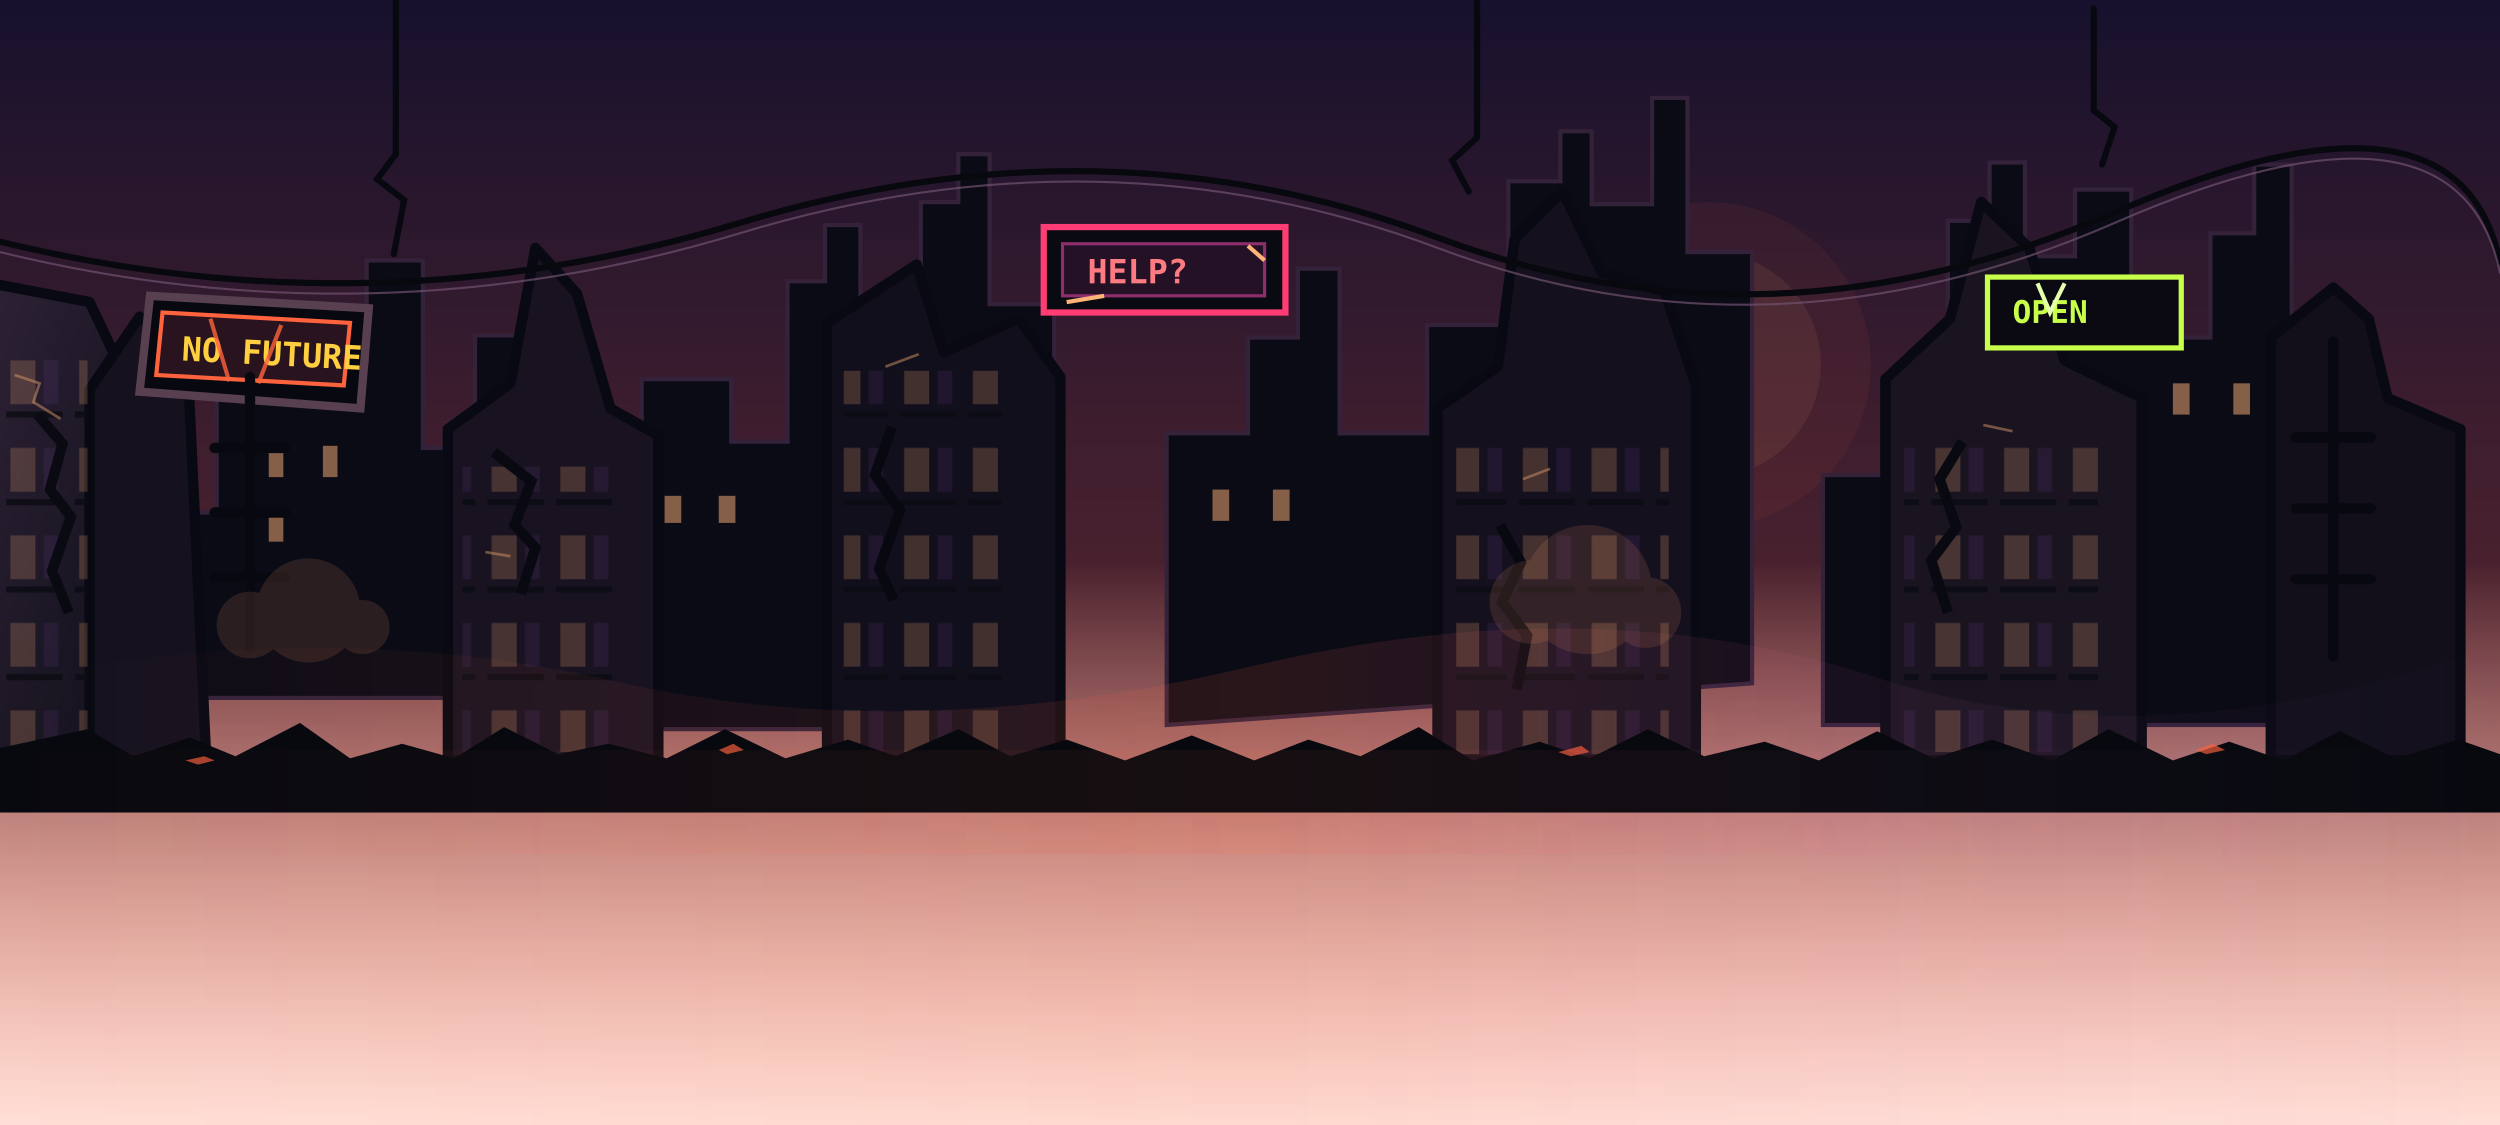
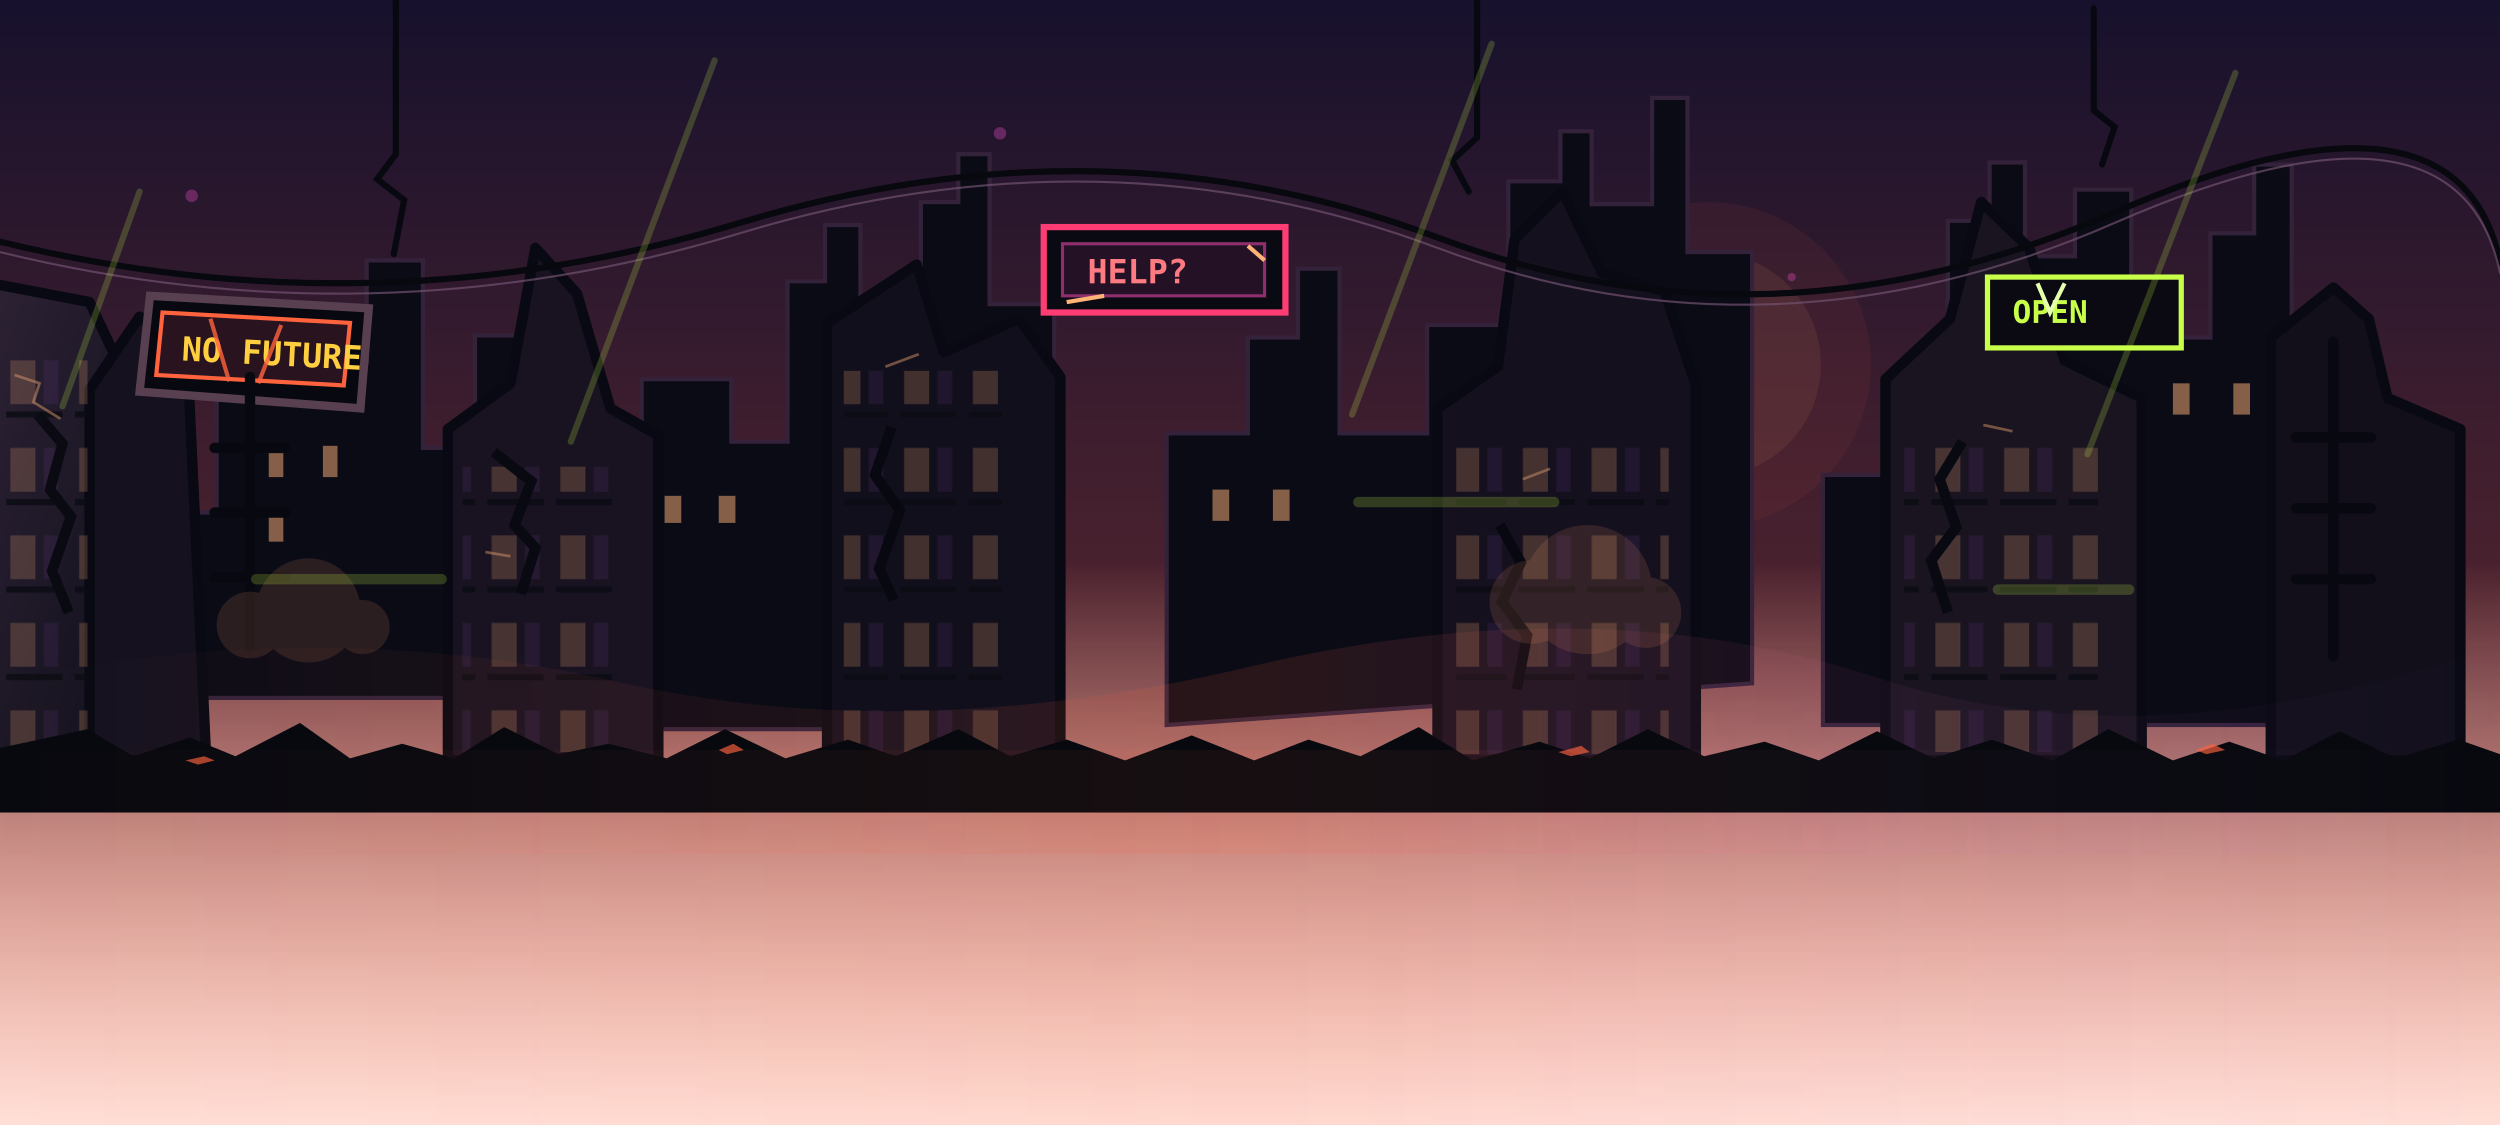
- <svg xmlns="http://www.w3.org/2000/svg" viewBox="0 0 1200 540">
+ <svg xmlns="http://www.w3.org/2000/svg" viewBox="0 0 1200 540" role="img" aria-labelledby="title desc">
  <defs>
    <linearGradient id="sky" x1="0" y1="0" x2="0" y2="1">
      <stop stop-color="#17112d" />
      <stop offset=".5" stop-color="#49212e" />
      <stop offset="1" stop-color="#ff633d" stop-opacity=".2" />
    </linearGradient>
    <linearGradient id="glass" x1="0" y1="0" x2="0" y2="1">
      <stop stop-color="#ffe0a1" />
      <stop offset="1" stop-color="#ff633d" stop-opacity=".12" />
    </linearGradient>
    <linearGradient id="concrete" x1="0" y1="0" x2="1" y2="1">
      <stop stop-color="#302438" />
      <stop offset="1" stop-color="#100f1a" />
    </linearGradient>
    <linearGradient id="haze" x1="0" y1="0" x2="1" y2="0">
      <stop stop-color="#ff633d" stop-opacity="0" />
      <stop offset=".5" stop-color="#ff633d" stop-opacity=".15" />
      <stop offset="1" stop-color="#bd67ff" stop-opacity="0" />
    </linearGradient>
    <pattern id="windows" width="33" height="42" patternUnits="userSpaceOnUse">
      <rect x="5" y="5" width="12" height="21" fill="#ffb477" opacity=".25" />
      <rect x="21" y="5" width="7" height="21" fill="#bd67ff" opacity=".1" />
      <path d="M3 31h27" stroke="#0a0b12" stroke-width="3" />
    </pattern>
  </defs>
  <rect width="1200" height="540" fill="url(#sky)" />
  <circle cx="820" cy="175" r="78" fill="#ff654a" opacity=".06" />
  <circle cx="820" cy="175" r="54" fill="#ffb477" opacity=".08" />
  <g fill="#0b0b16" stroke="#33223a" stroke-width="2">
    <path d="M0 335V220h50v-35h20v61h34v-90h38v18h34v-49h27v90h25v-54h42v174z" />
    <path d="M250 350V247h34v-25h24v-40h43v30h27v-77h18v-27h17v39h29v-50h18v-23h15v72h31v204z" />
    <path d="M560 348V208h39v-46h24v-33h20v79h42v-52h39v-69h25v-24h15v35h29v-51h17v74h31v207z" />
    <path d="M875 348V228h38v-42h22v-80h20v-28h17v45h24v-32h27v71h38v-50h21v-33h18v72h33v197z" />
  </g>
  <g fill="#ffb477" opacity=".5">
    <path d="M16 244h7v13h-7zM37 244h7v13h-7zM16 273h7v13h-7zM37 273h7v13h-7zM129 214h7v15h-7zM155 214h7v15h-7zM129 245h7v15h-7zM319 238h8v13h-8zM345 238h8v13h-8zM414 171h7v14h-7zM443 171h7v14h-7zM582 235h8v15h-8zM611 235h8v15h-8zM735 167h8v15h-8zM764 167h8v15h-8zM904 254h8v14h-8zM930 254h8v14h-8zM1043 184h8v15h-8zM1072 184h8v15h-8zM1143 218h8v15h-8z" />
  </g>
  <g stroke="#080912" stroke-width="5" stroke-linejoin="round">
    <path d="M-20 365V133l63 12 18 38 0 182z" fill="url(#concrete)" />
    <path d="M43 365V187l24-35 23 21 9 192z" fill="#15111f" />
    <path d="M215 365V206l30-22 12-65 20 22 16 55 23 13v156z" fill="#191321" />
    <path d="M397 365V155l43-28 13 42 36-16 20 28v184z" fill="#120f1c" />
    <path d="M690 365V196l29-20 8-61 23-23 19 39 30 9 15 45v180z" fill="#15101e" />
    <path d="M905 365V182l31-29 15-56 23 22 17 54 37 18v174z" fill="#1a1421" />
    <path d="M1090 365V162l30-24 17 15 9 38 35 15v159z" fill="#120f1b" />
  </g>
  <g opacity=".8">
    <path d="M0 160h42v203H0z" fill="url(#windows)" />
    <path d="M222 224h72v137h-72z" fill="url(#windows)" />
    <path d="M405 178h76v183h-76z" fill="url(#windows)" />
    <path d="M699 209h102v153H699z" fill="url(#windows)" />
    <path d="M914 201h93v160h-93z" fill="url(#windows)" />
    <path d="m18 199 12 14-6 22 10 13-9 26 8 20m204-77 18 14-8 21 10 11-7 22m178-80-8 23 12 17-10 28 7 15m291-36 10 18-9 19 12 16-5 26m214-119-11 18 8 23-12 16 8 25" fill="none" stroke="#05060d" stroke-width="5" />
    <path d="m7 180 12 4-3 9 13 8m204 64 12 2m180-91 16-6m290 60 13-5m208-21 14 3" fill="none" stroke="#ffb477" stroke-width="1.3" opacity=".5" />
  </g>
  <path d="M72 142 177 148 173 196 67 188z" fill="#080910" stroke="#594050" stroke-width="4" />
  <path d="m78 150 90 5-3 30-90-5z" fill="#28131f" stroke="#ff633d" stroke-width="2" />
  <text x="87" y="173" fill="#ffcf3f" font-family="monospace" font-size="16" font-weight="900" transform="rotate(3 87 173)">NO FUTURE</text>
  <path d="m101 153 9 30m25-27-11 28" stroke="#ff633d" stroke-width="2" opacity=".8" />
  <path d="M501 109h116v41H501z" fill="#0a0a12" stroke="#ff3c73" stroke-width="3" />
  <path d="M510 117h97v25h-97z" fill="#241126" stroke="#8f2e6d" stroke-width="1.5" />
  <text x="522" y="136" fill="#ff7b82" font-family="monospace" font-size="16" font-weight="900">HELP?</text>
  <path d="m512 145 18-3m69-24 8 7" stroke="#ffb477" stroke-width="2" />
  <path d="M954 133h93v34h-93z" fill="#0b0a12" stroke="#c8ff49" stroke-width="2.5" />
  <text x="966" y="155" fill="#c8ff49" font-family="monospace" font-size="15" font-weight="900">OPEN</text>
  <path d="m978 136 6 14 7-14" fill="none" stroke="#e6ffad" stroke-width="2" />
  <g fill="none" stroke-linecap="round">
    <path d="M0 116Q180 160 355 107T690 114T1015 102T1200 126" stroke="#08080f" stroke-width="3" />
    <path d="M0 121Q180 165 355 112T690 119T1015 107T1200 131" stroke="#71516f" stroke-width="1" opacity=".7" />
    <path d="M190 0v74l-9 12 13 10-5 26m520-122v66l-12 11 8 15m300-88v49l10 8-6 18" stroke="#080910" stroke-width="3" />
    <path d="M120 181v130m-17-96h34m-34 31h34m-34 31h34M1120 164v151m-18-105h36m-36 34h36m-36 34h36" stroke="#080810" stroke-width="5" />
  </g>
  <path d="M0 327Q155 295 295 327T600 320T900 325T1200 309V410H0Z" fill="url(#haze)" opacity=".8" />
  <g fill="#ff9c67" opacity=".13">
    <circle cx="120" cy="300" r="16" />
    <circle cx="148" cy="293" r="25" />
    <circle cx="174" cy="301" r="13" />
    <circle cx="735" cy="289" r="20" />
    <circle cx="762" cy="283" r="31" />
    <circle cx="790" cy="294" r="17" />
  </g>
  <path d="M0 359 42 350 64 363 91 354 113 363 144 347 168 364 193 357 218 364 242 349 268 362 292 357 320 364 348 350 377 364 407 355 430 363 460 350 485 363 512 355 540 365 572 353 602 365 628 355 653 363 681 349 707 365 739 356 763 364 791 350 818 363 847 356 873 365 901 351 928 364 956 355 985 365 1012 350 1043 365 1070 356 1096 365 1123 351 1150 364 1180 355 1200 362V390H0Z" fill="#08090f" />
  <g fill="#ff633d" opacity=".65">
    <path d="m89 365 9-2 5 2-8 2zM345 360l7-3 5 3-8 2zM748 361l11-3 4 3-9 2zM1054 360l8-3 6 3-9 2z" />
  </g>
  <rect y="360" width="1200" height="180" fill="url(#haze)" opacity=".4" />
+   <g id="cinematic-neon-finishing">
+     <g opacity=".2" stroke="#c6ff45" stroke-linecap="round">
+       <path d="M67 92 30 195m313-166-69 183m442-191-67 178m424-164-71 183" stroke-width="3" />
+       <path d="M123 278h89m440-37h94m213 42h63" stroke-width="5" />
+     </g>
+     <g opacity=".3" fill="#ff55d8">
+       <circle cx="92" cy="94" r="3" />
+       <circle cx="480" cy="64" r="3" />
+       <circle cx="860" cy="133" r="2" />
+     </g>
+   </g>
</svg>
